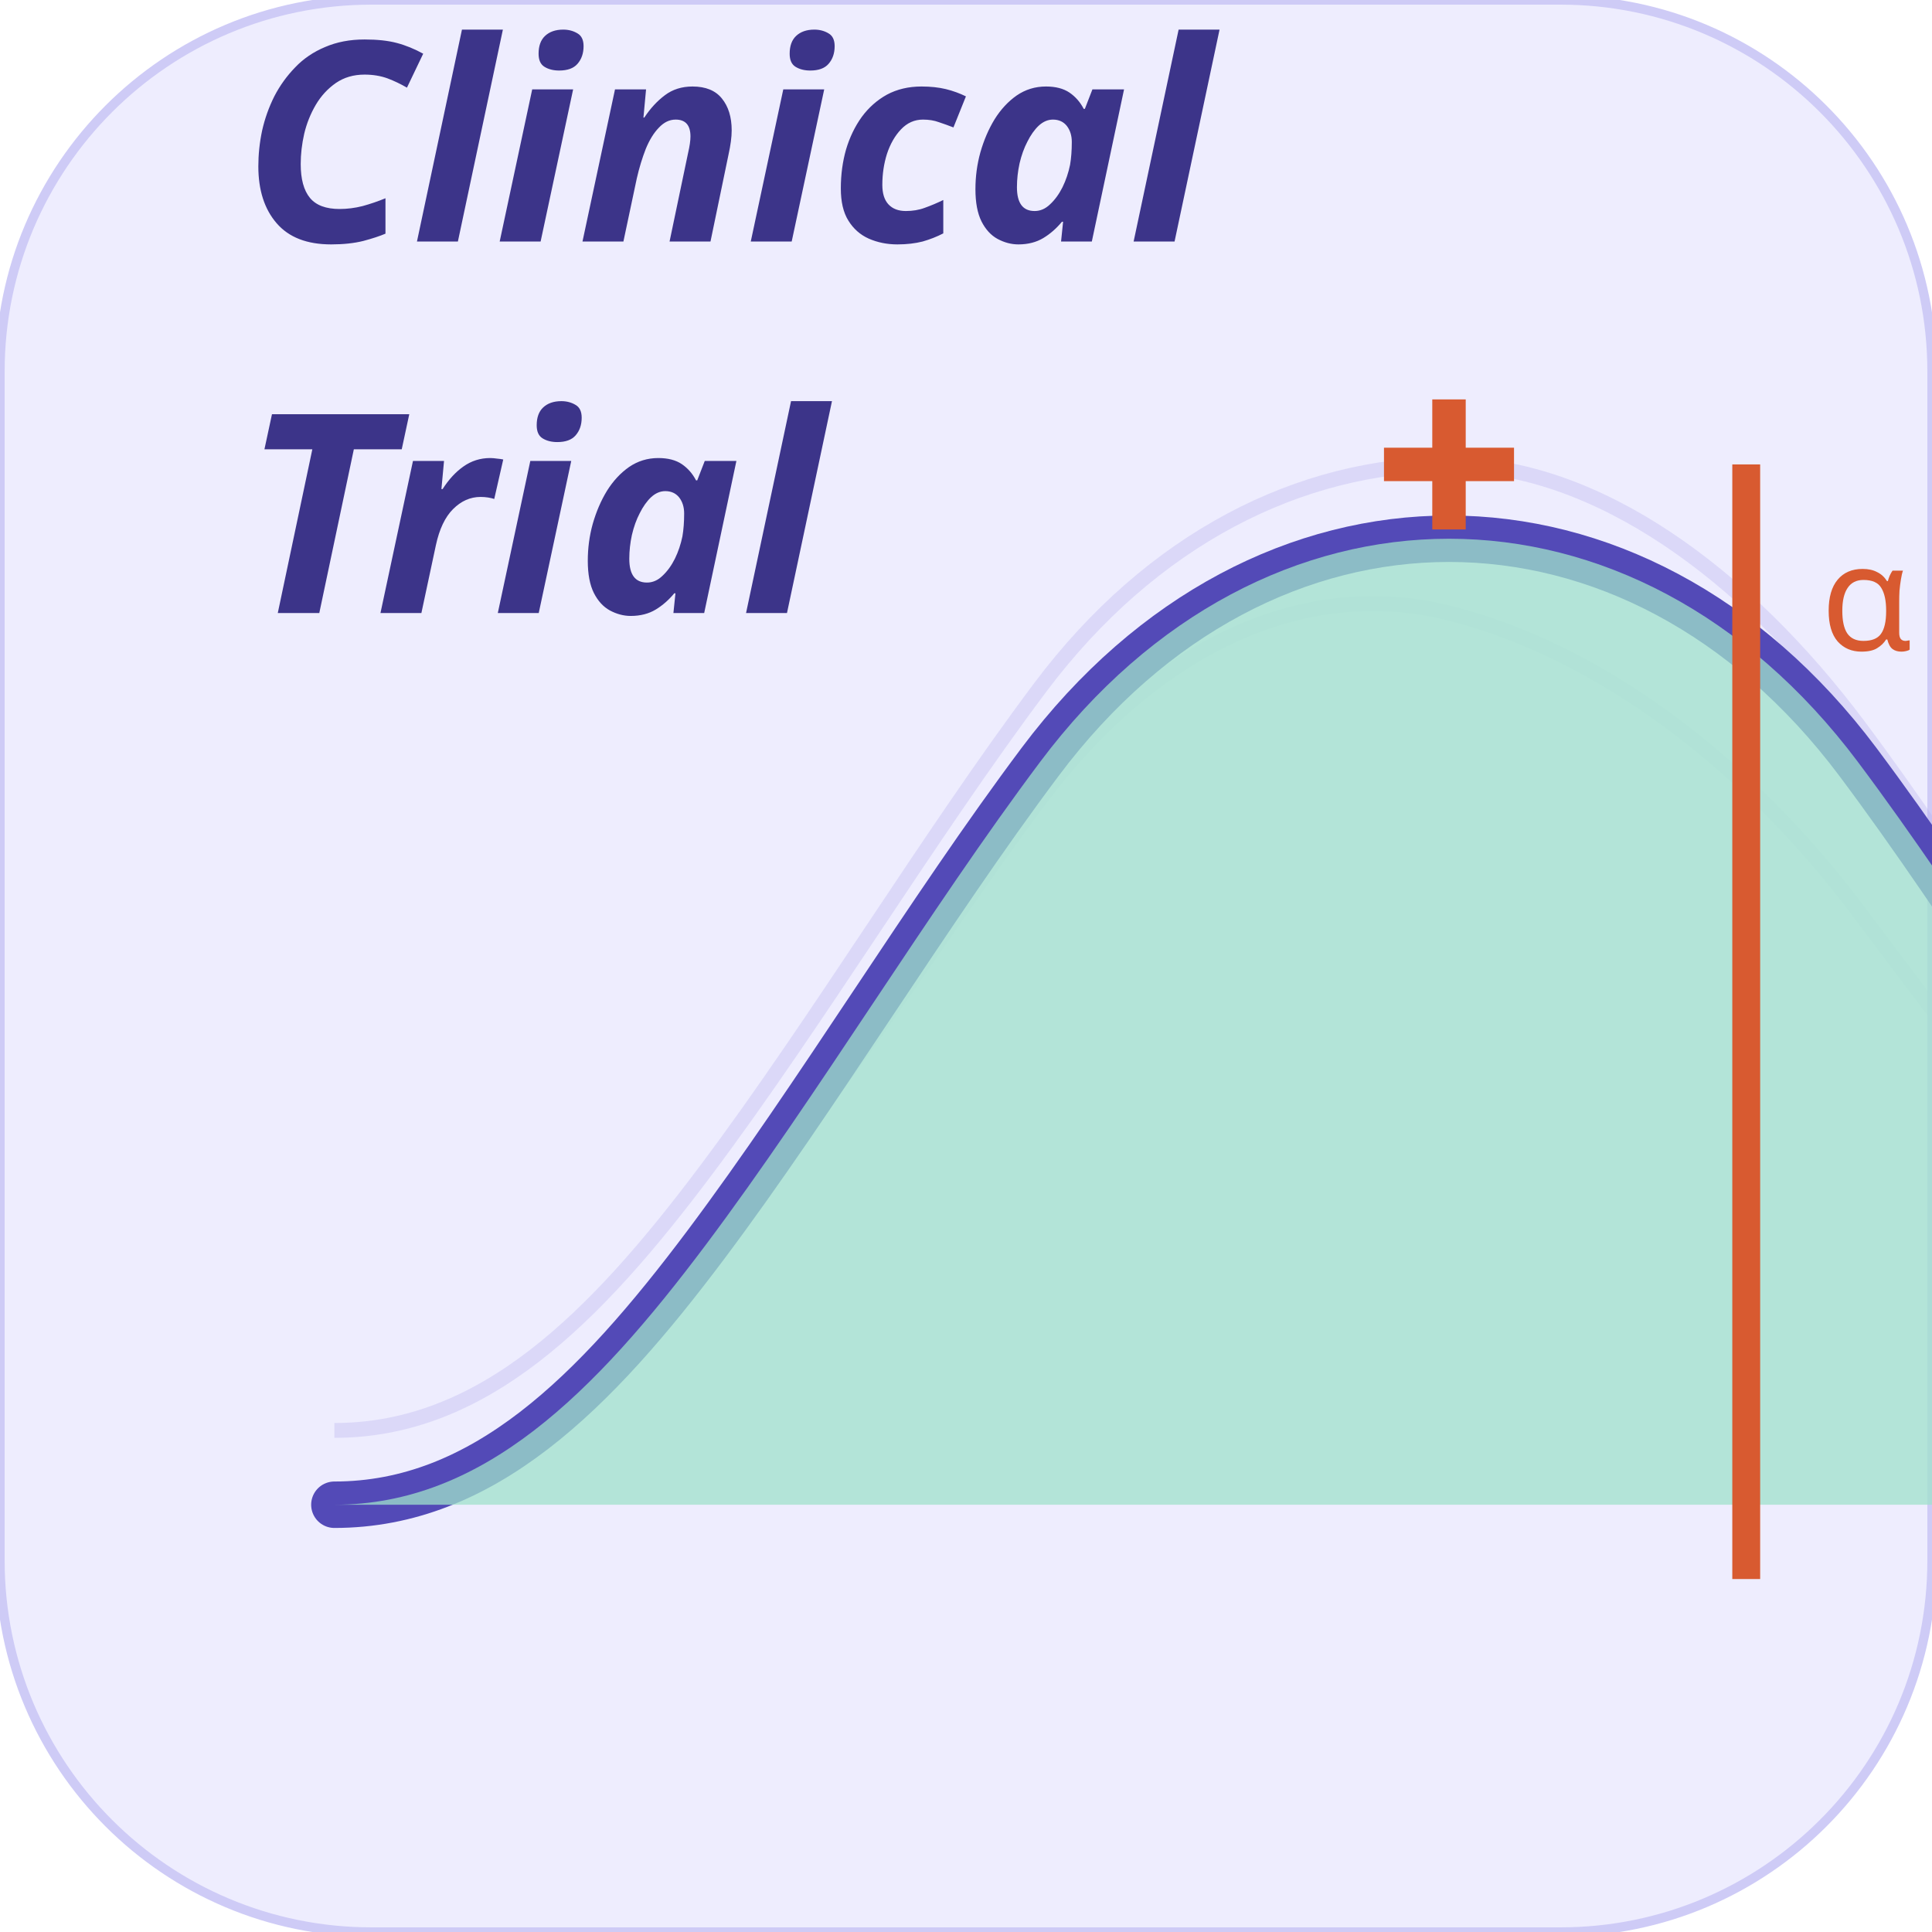
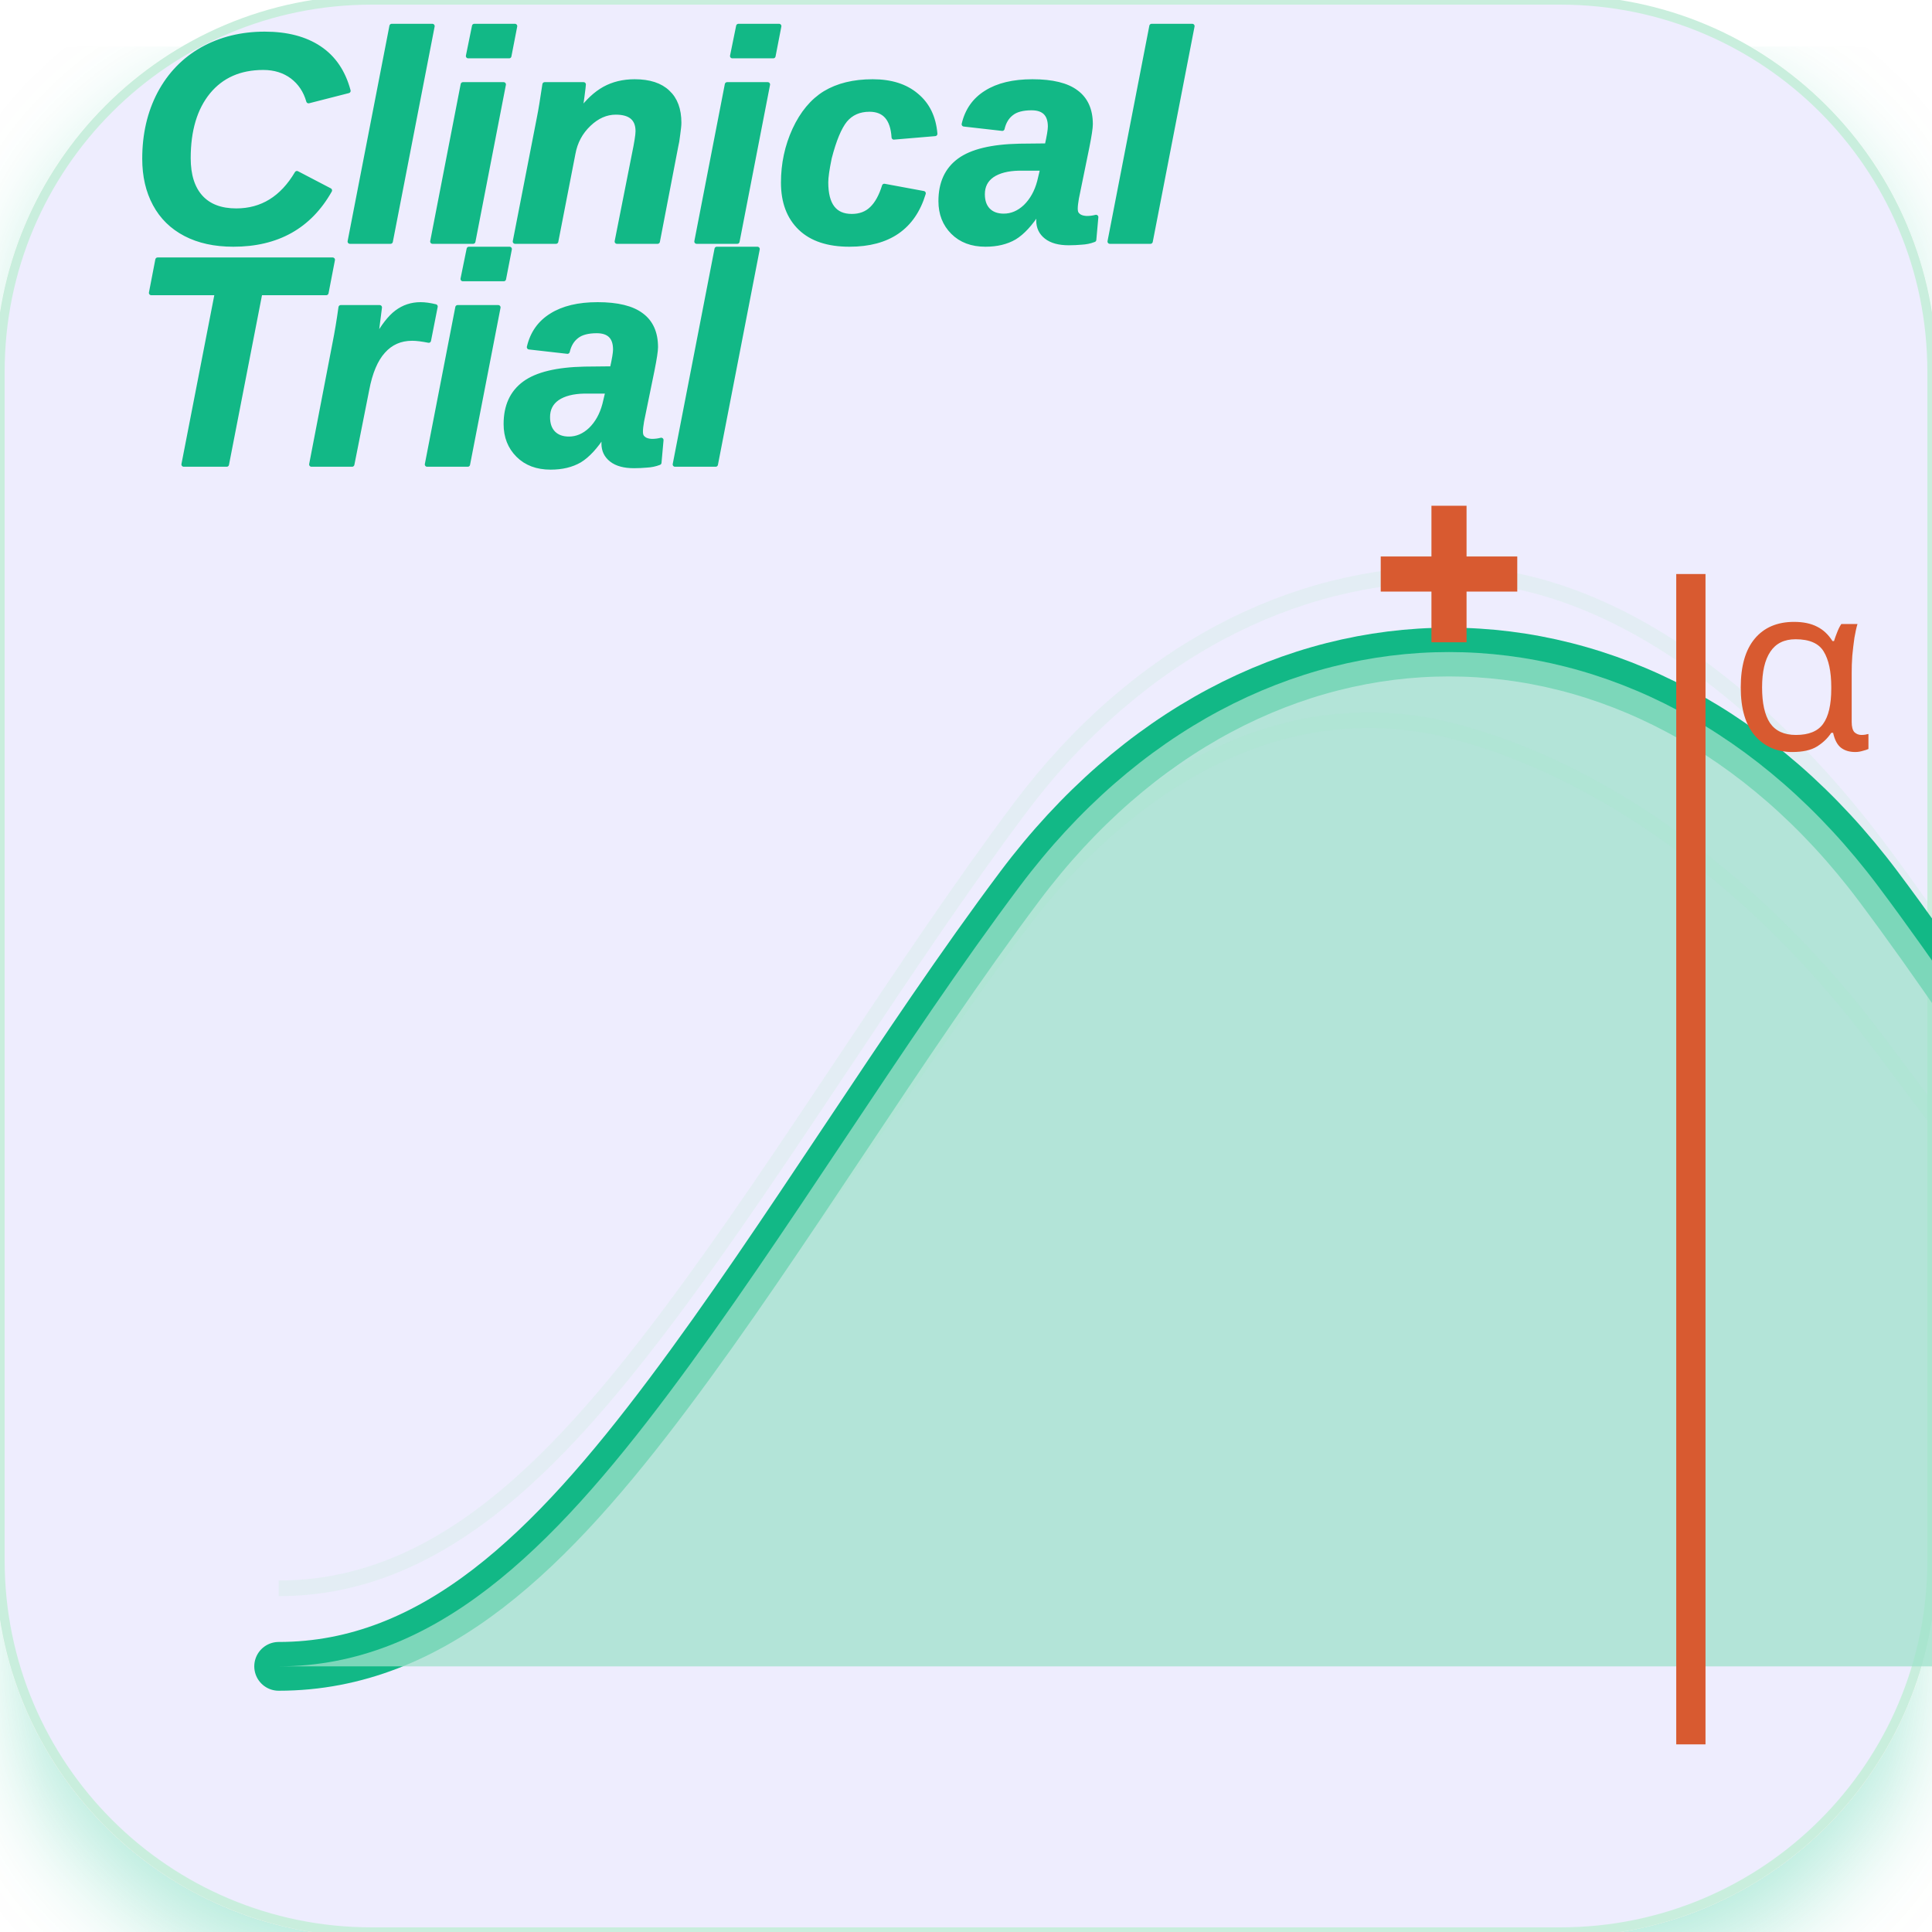
<svg xmlns="http://www.w3.org/2000/svg" viewBox="0 0 104 104" width="100%">
  <defs>
-     <marker id="e" viewBox="0 0 10 10" refX="8" refY="5" markerWidth="4" markerHeight="4" orient="auto">
-       <path d="M2 1L8 5L2 9" fill="none" stroke="#534AB7" stroke-width="1.5" stroke-linecap="round" stroke-linejoin="round" />
-     </marker>
+     <filter id="logoShadow" x="-30%" y="-30%" width="160%" height="160%">
+       <feDropShadow dx="0" dy="2.5" stdDeviation="2.5" flood-color="#12B886" flood-opacity="0.30" />
+     </filter>
  </defs>
-   <rect x="-52" y="-52" width="104" height="104" rx="20" fill="#EEEDFE" stroke="#CECBF6" stroke-width="0.5" transform="translate(52,52)" />
-   <g transform="translate(13,13)">
-     <text font-family="sans-serif" font-size="15" font-weight="700" fill="#3C3489" font-style="italic">Clinical</text>
-     <text y="20" font-family="sans-serif" font-size="15" font-weight="700" fill="#3C3489" font-style="italic">Trial</text>
+   <rect x="-52" y="-52" width="104" height="104" rx="20" fill="#EEEDFE" stroke="#C9EEDD" stroke-width="0.5" transform="translate(52,52)" filter="url(#logoShadow)" />
+   <g transform="translate(7,13)">
+     <text font-family="'Arial Black','Helvetica Neue',Arial,sans-serif" font-size="16" font-weight="900" font-style="italic" fill="#12B886" stroke="#12B886" stroke-width="0.25" paint-order="stroke" stroke-linejoin="round">Clinical</text>
+     <text y="12" font-family="'Arial Black','Helvetica Neue',Arial,sans-serif" font-size="16" font-weight="900" font-style="italic" fill="#12B886" stroke="#12B886" stroke-width="0.25" paint-order="stroke" stroke-linejoin="round">Trial</text>
  </g>
-   <g transform="translate(18,47)" opacity="0.3">
-     <path d="M0 30 C8 30,14 24,20 16 C26 8,32 -2,38 -10 C44 -18,52 -22,60 -22 C68 -22,76 -16,82 -8 C88 0,94 10,100 18" fill="none" stroke="#AFA9EC" stroke-width="0.8" />
+   <g transform="translate(15,54) scale(1.05)" opacity="0.3">
+     <path d="M0 30 C8 30,14 24,20 16 C26 8,32 -2,38 -10 C44 -18,52 -22,60 -22 C68 -22,76 -16,82 -8 C88 0,94 10,100 18" fill="none" stroke="#C9EEDD" stroke-width="0.8" />
  </g>
-   <g transform="translate(18,47)" opacity="0.25">
-     <path d="M0 34 C8 34,14 28,20 20 C26 14,32 4,38 -4 C44 -12,52 -16,60 -14 C68 -12,76 -6,82 2 C88 10,94 18,100 24" fill="none" stroke="#CECBF6" stroke-width="0.8" />
+   <g transform="translate(15,54) scale(1.05)" opacity="0.25">
+     <path d="M0 34 C8 34,14 28,20 20 C26 14,32 4,38 -4 C44 -12,52 -16,60 -14 C68 -12,76 -6,82 2 C88 10,94 18,100 24" fill="none" stroke="#C9EEDD" stroke-width="0.8" />
  </g>
-   <g transform="translate(18,47)">
-     <path d="M0 34 C8 34,14 28,20 20 C26 12,32 2,38 -6 C44 -14,52 -18,60 -18 C68 -18,76 -14,82 -6 C88 2,94 12,100 20 C106 28,112 34,120 34" fill="none" stroke="#534AB7" stroke-width="2.5" stroke-linecap="round" stroke-linejoin="round" />
+   <g transform="translate(15,54) scale(1.05)">
+     <path d="M0 34 C8 34,14 28,20 20 C26 12,32 2,38 -6 C44 -14,52 -18,60 -18 C68 -18,76 -14,82 -6 C88 2,94 12,100 20 C106 28,112 34,120 34" fill="none" stroke="#12B886" stroke-width="2.5" stroke-linecap="round" stroke-linejoin="round" />
    <path d="M60 -18 C68 -18,76 -14,82 -6 C88 2,94 12,100 20 C106 28,112 34,120 34 L120 34 L0 34 L0 34 C8 34,14 28,20 20 C26 12,32 2,38 -6 C44 -14,52 -18,60 -18 Z" fill="#9FE1CB" opacity="0.75" />
-     <line x1="76" y1="38" x2="76" y2="-22" stroke="#D85A30" stroke-width="1.5" />
-     <text x="80" y="-12" font-family="sans-serif" font-size="8" font-weight="500" fill="#D85A30">α</text>
+     <line x1="72.4" y1="38" x2="72.4" y2="-22" stroke="#D85A30" stroke-width="1.5" />
+     <text x="74.3" y="-13" font-family="sans-serif" font-size="12" font-weight="500" fill="#D85A30">α</text>
    <g transform="translate(60,-22)">
      <line x1="-3.5" y1="0" x2="3.5" y2="0" stroke="#D85A30" stroke-width="1.8" />
      <line x1="0" y1="-3.5" x2="0" y2="3.5" stroke="#D85A30" stroke-width="1.8" />
    </g>
  </g>
</svg>
